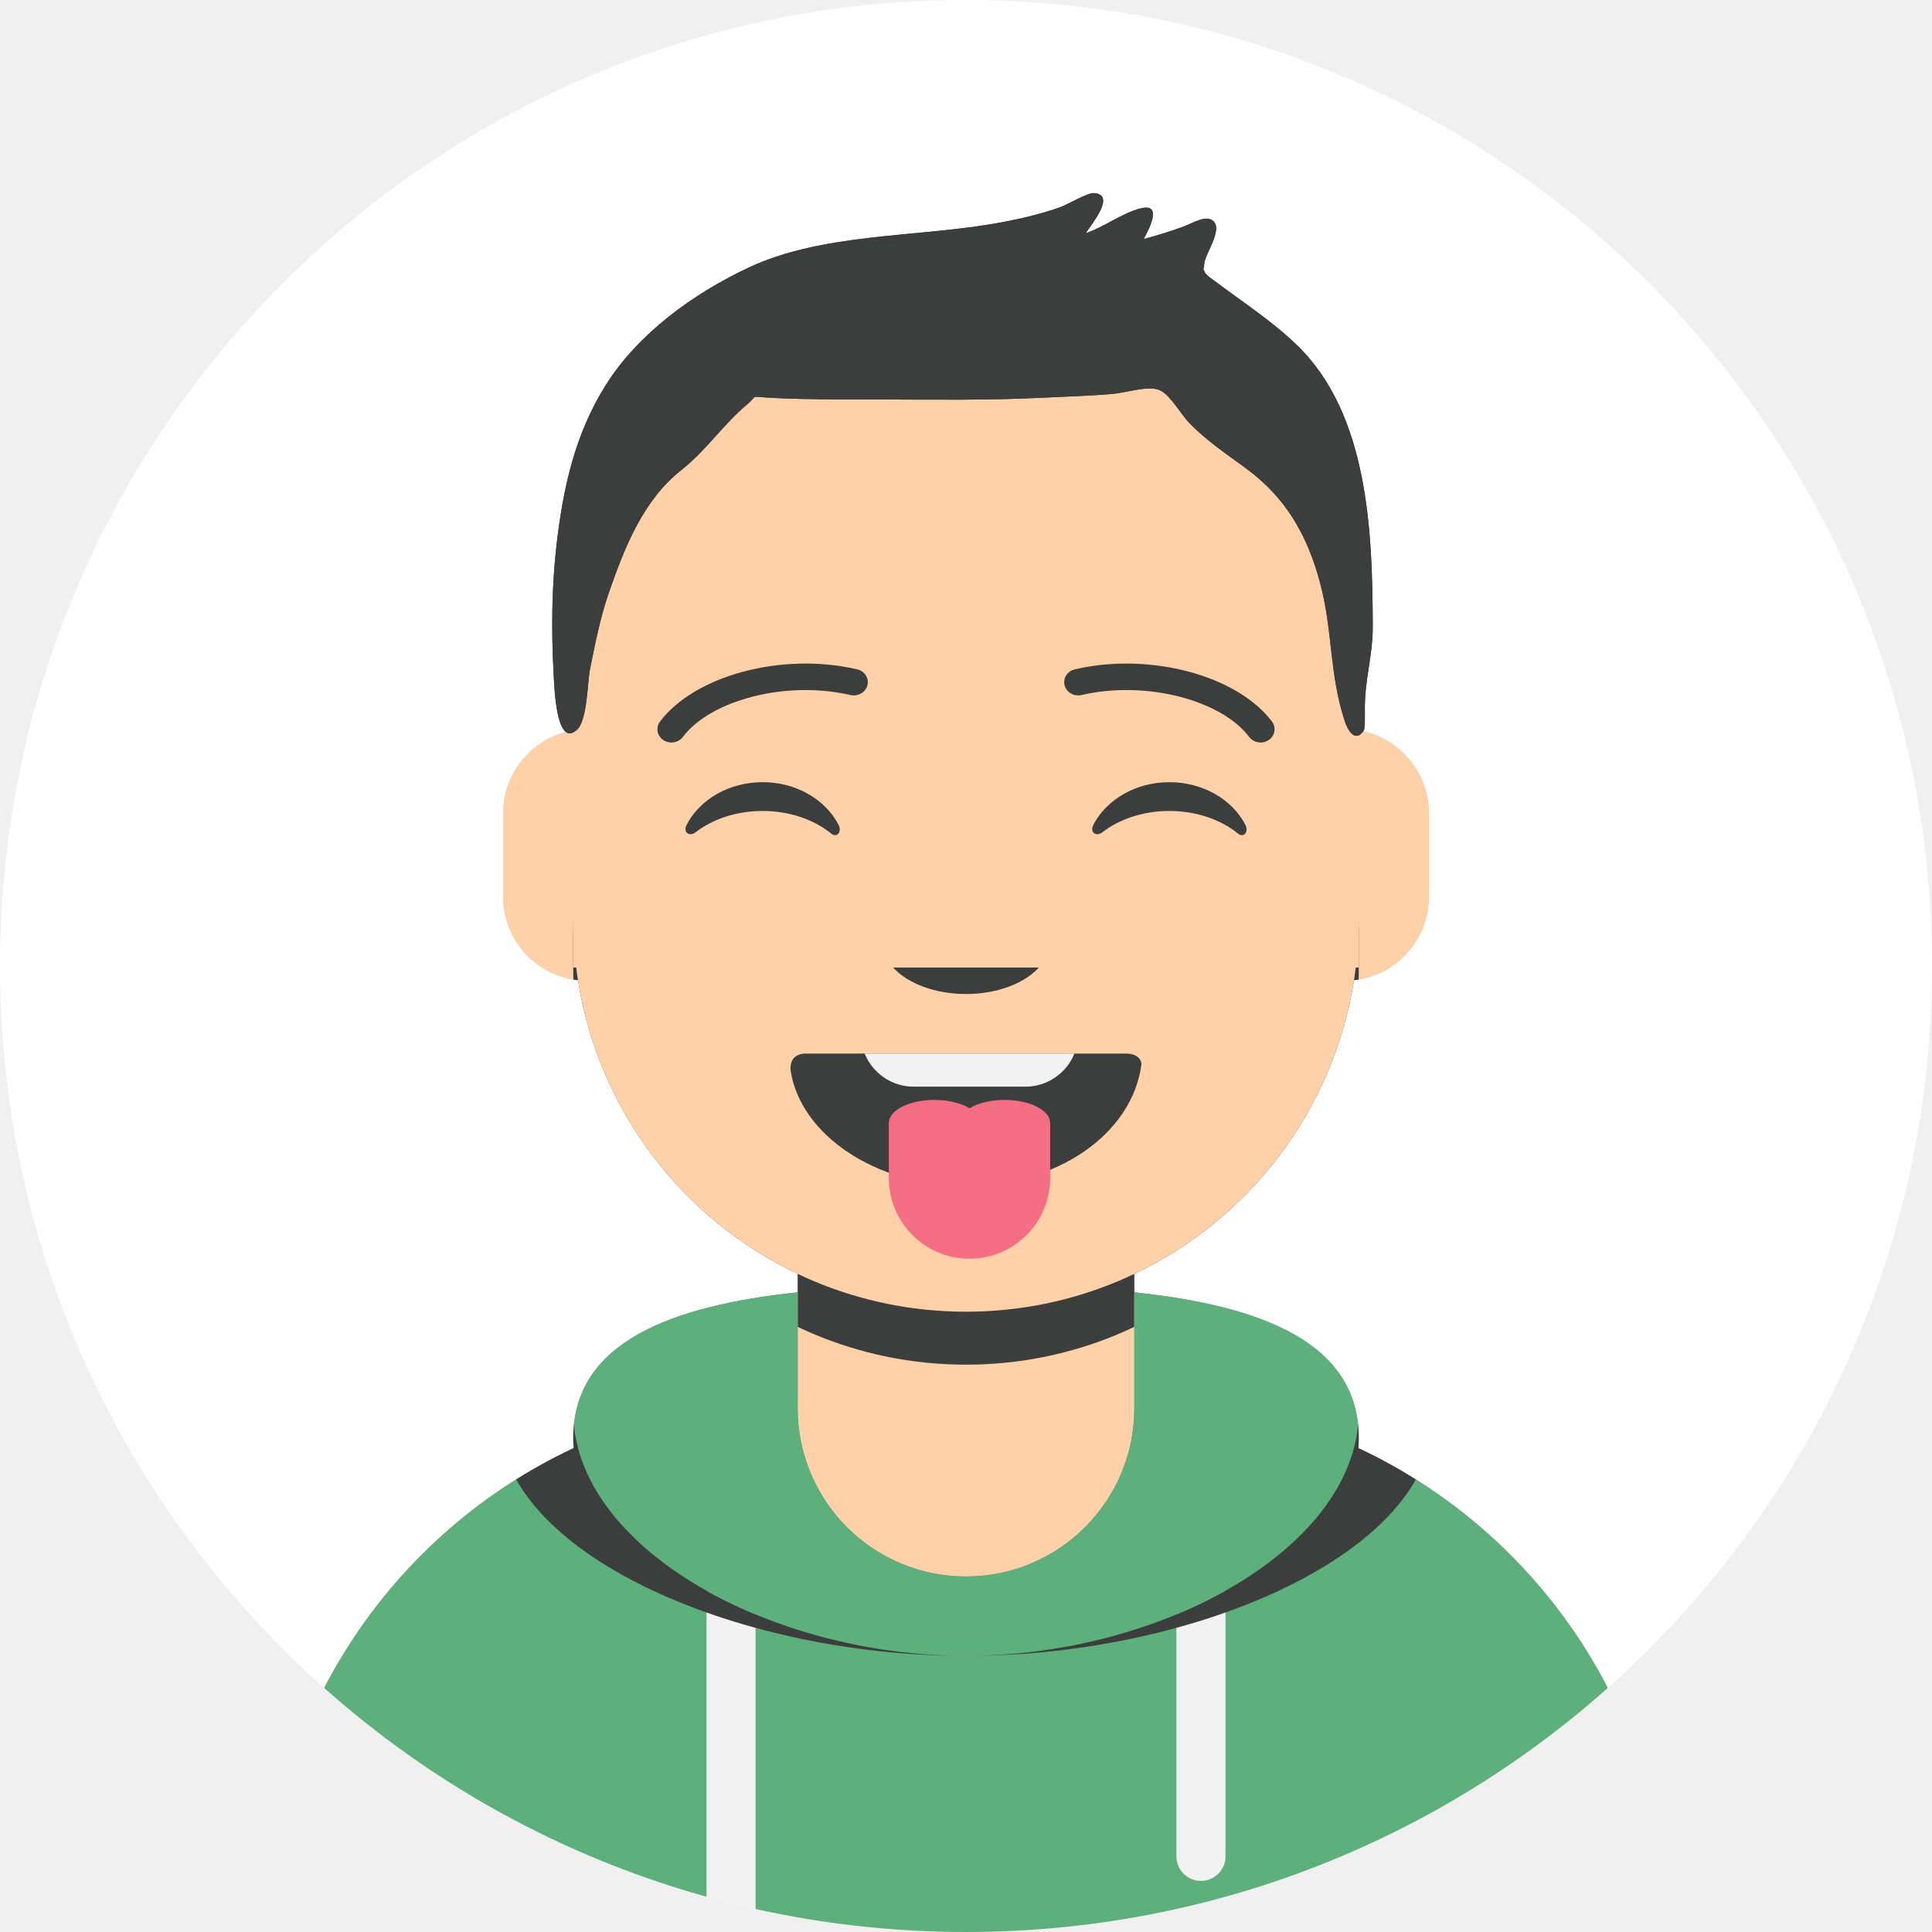
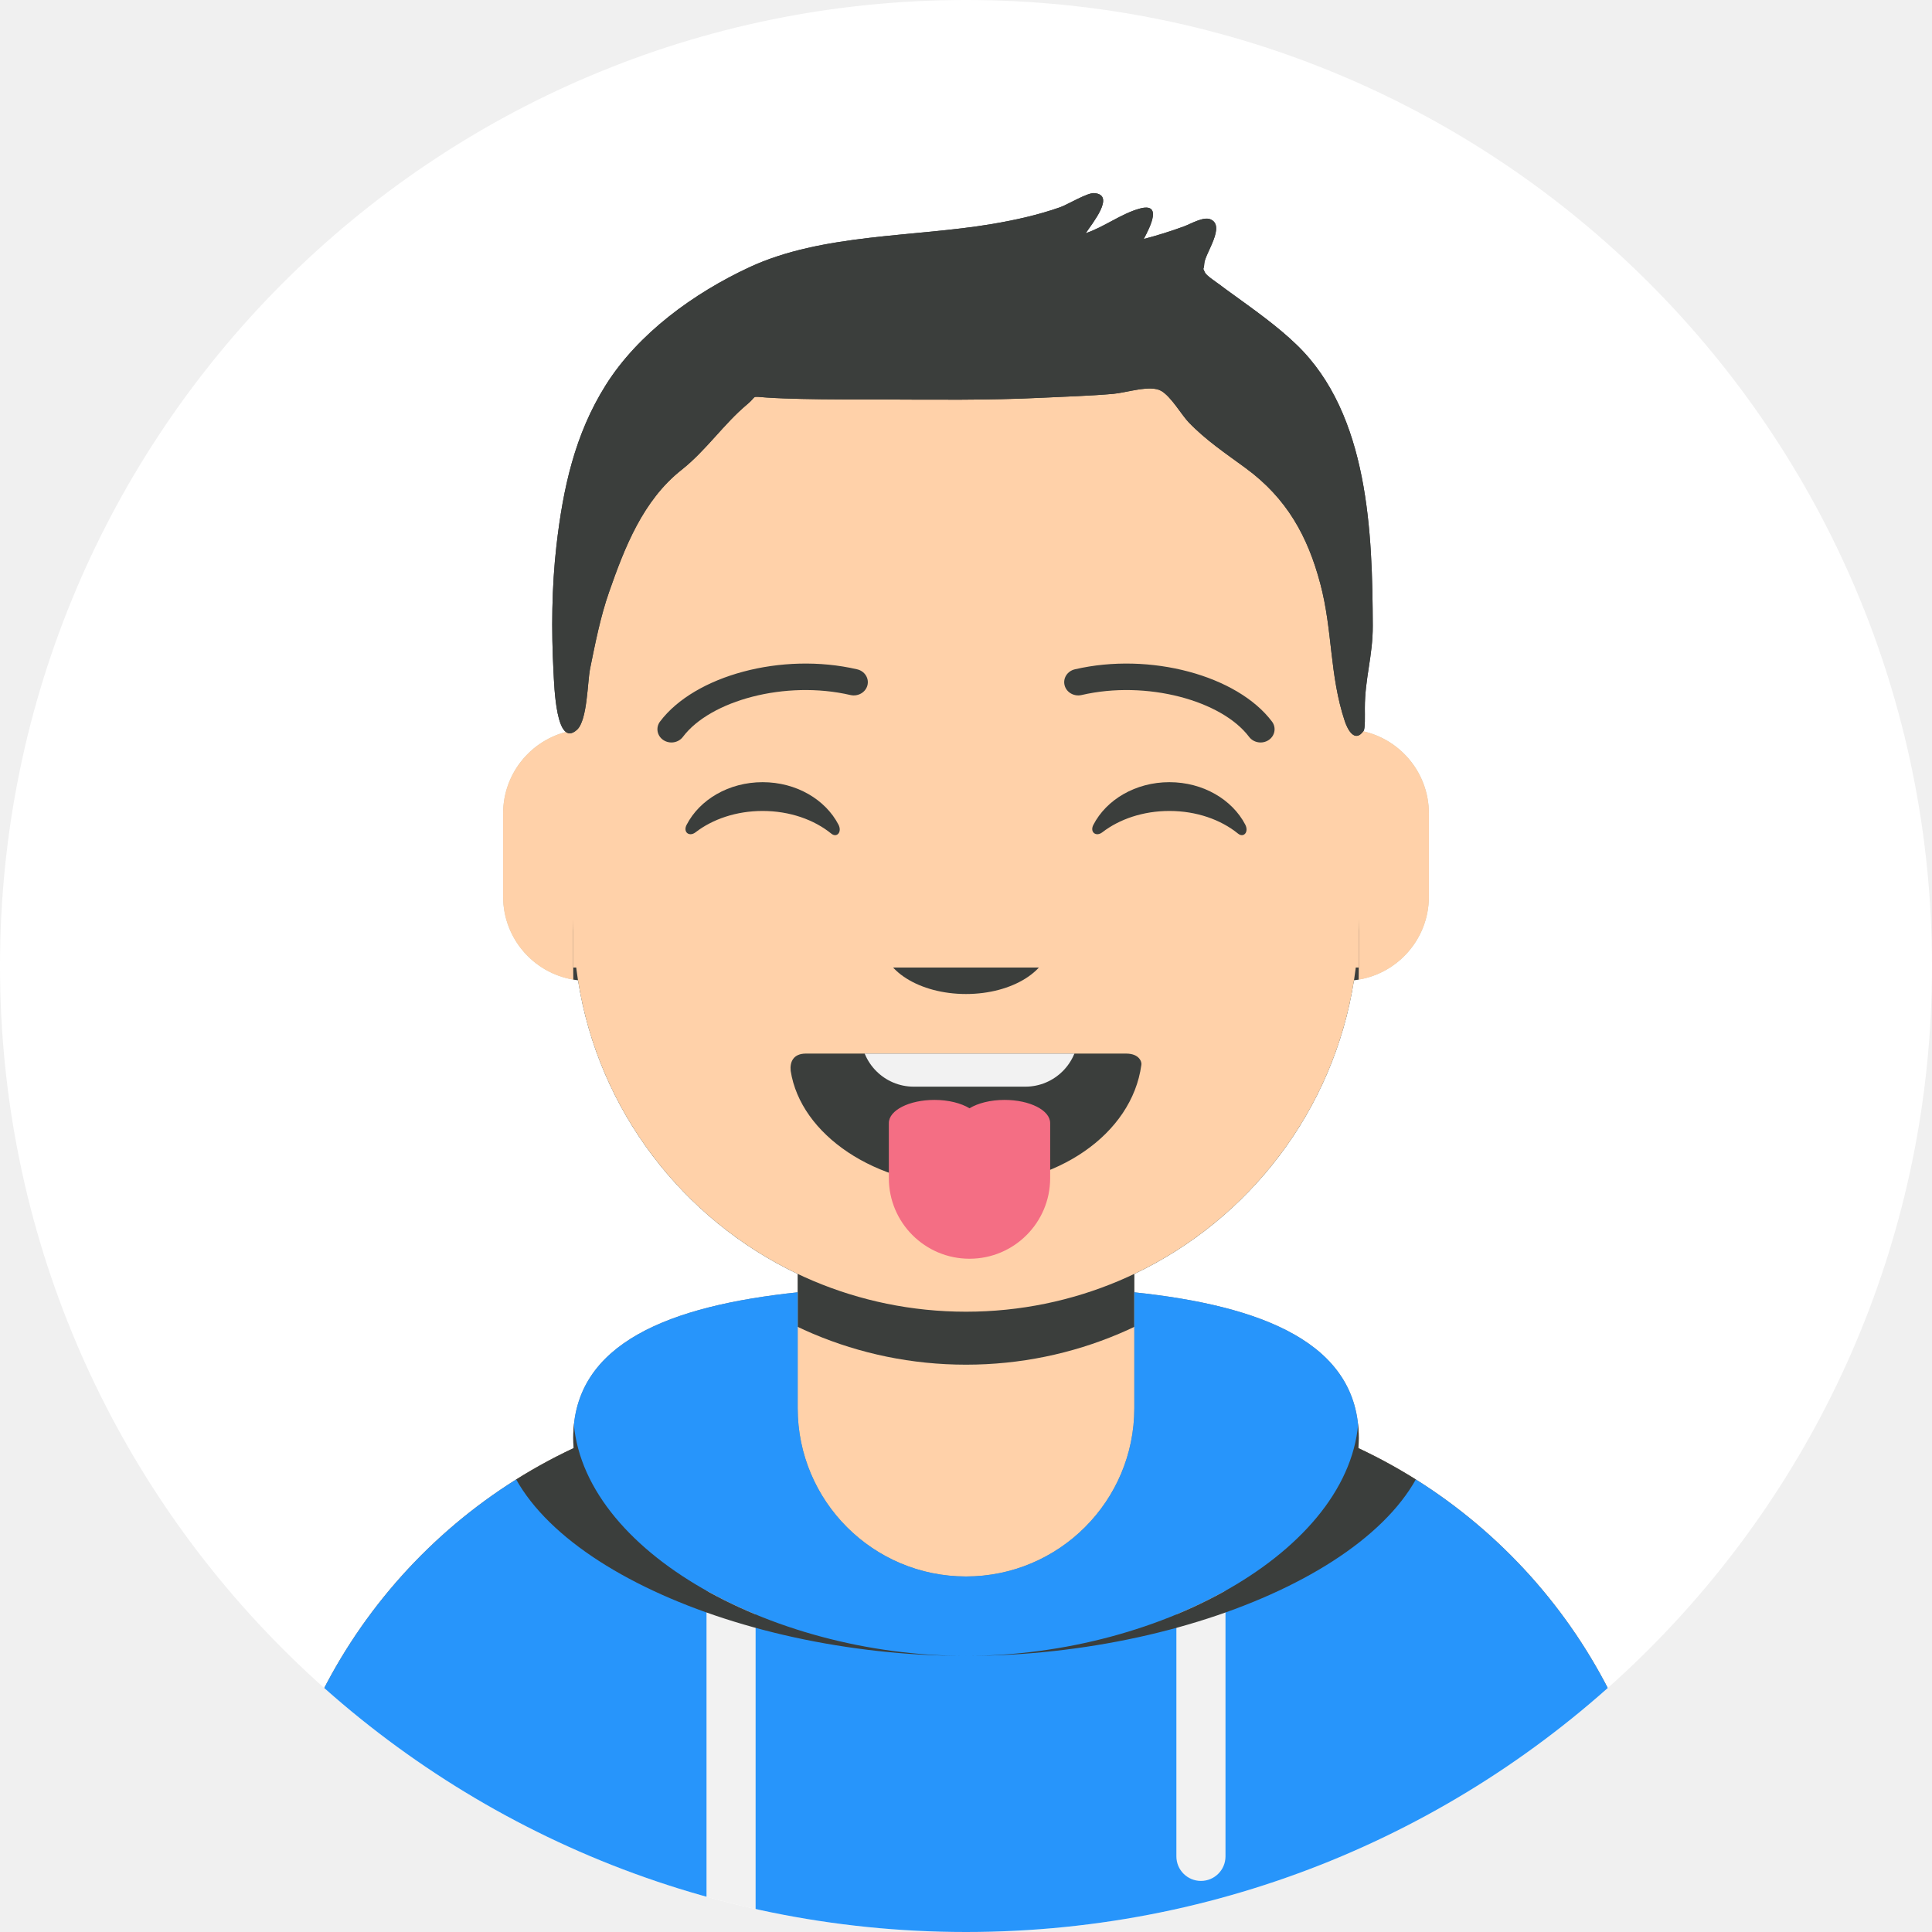
<svg xmlns="http://www.w3.org/2000/svg" width="48" height="48" viewBox="0 0 48 48" fill="none">
  <circle cx="24" cy="24" r="24" fill="white" />
  <mask id="mask0" mask-type="alpha" maskUnits="userSpaceOnUse" x="0" y="0" width="48" height="48">
    <circle cx="24" cy="24" r="24" fill="#FFD1A9" />
  </mask>
  <g mask="url(#mask0)">
    <path fill-rule="evenodd" clip-rule="evenodd" d="M24 7.922C18.611 7.922 14.242 12.291 14.242 17.68V18.147C13.253 18.313 12.5 19.173 12.5 20.209V22.276C12.5 23.353 13.314 24.239 14.361 24.354C14.867 27.586 16.96 30.292 19.818 31.65V34.727C12.497 34.769 6.576 40.716 6.576 48.047H41.424C41.424 40.716 35.502 34.769 28.182 34.727V31.65C31.04 30.292 33.133 27.586 33.639 24.354C34.686 24.239 35.5 23.353 35.5 22.276V20.209C35.5 19.173 34.746 18.313 33.758 18.147V17.68C33.758 12.291 29.389 7.922 24 7.922Z" fill="#D0C6AC" />
    <mask id="mask1" mask-type="alpha" maskUnits="userSpaceOnUse" x="6" y="7" width="36" height="42">
      <path fill-rule="evenodd" clip-rule="evenodd" d="M24 7.922C18.611 7.922 14.242 12.291 14.242 17.68V18.147C13.253 18.313 12.5 19.173 12.5 20.209V22.276C12.5 23.353 13.314 24.239 14.361 24.354C14.867 27.586 16.96 30.292 19.818 31.65V34.727C12.497 34.769 6.576 40.716 6.576 48.047H41.424C41.424 40.716 35.502 34.769 28.182 34.727V31.65C31.04 30.292 33.133 27.586 33.639 24.354C34.686 24.239 35.5 23.353 35.5 22.276V20.209C35.5 19.173 34.746 18.313 33.758 18.147V17.68C33.758 12.291 29.389 7.922 24 7.922Z" fill="white" />
    </mask>
    <g mask="url(#mask1)">
      <rect x="1" y="7.922" width="46" height="40.125" fill="#FFD1A9" />
      <path fill-rule="evenodd" clip-rule="evenodd" d="M14.242 22.831V24.147C14.242 29.536 18.611 33.905 24 33.905C29.389 33.905 33.758 29.536 33.758 24.147V22.831C33.758 28.22 29.389 32.589 24 32.589C18.611 32.589 14.242 28.22 14.242 22.831Z" fill="#3B3E3C" />
    </g>
    <path fill-rule="evenodd" clip-rule="evenodd" d="M19.818 32.107C16.664 32.44 14.242 33.356 14.242 35.726C14.242 35.811 14.245 35.895 14.252 35.978C9.717 38.103 6.576 42.708 6.576 48.047H41.424C41.424 42.708 38.283 38.103 33.748 35.978C33.754 35.895 33.758 35.811 33.758 35.726C33.758 33.356 31.336 32.44 28.182 32.107V34.985C28.182 37.295 26.309 39.167 24 39.167C21.69 39.167 19.818 37.295 19.818 34.985V32.107Z" fill="#828482" />
    <mask id="mask2" mask-type="alpha" maskUnits="userSpaceOnUse" x="6" y="32" width="36" height="17">
      <path fill-rule="evenodd" clip-rule="evenodd" d="M19.818 32.107C16.664 32.44 14.242 33.356 14.242 35.726C14.242 35.811 14.245 35.895 14.252 35.978C9.717 38.103 6.576 42.708 6.576 48.047H41.424C41.424 42.708 38.283 38.103 33.748 35.978C33.754 35.895 33.758 35.811 33.758 35.726C33.758 33.356 31.336 32.44 28.182 32.107V34.985C28.182 37.295 26.309 39.167 24 39.167C21.69 39.167 19.818 37.295 19.818 34.985V32.107Z" fill="white" />
    </mask>
    <g mask="url(#mask2)">
-       <rect x="1" y="29.958" width="46" height="18.089" fill="#5DB07B" />
+       <rect x="1" y="29.958" width="46" height="18.089" fill="#2795FB" />
      <path fill-rule="evenodd" clip-rule="evenodd" d="M17.553 39.52C17.937 39.736 18.345 39.933 18.773 40.111V48.047H17.553V39.52ZM30.447 39.52C30.063 39.736 29.655 39.933 29.227 40.111V46.122C29.227 46.458 29.5 46.731 29.837 46.731C30.174 46.731 30.447 46.458 30.447 46.122V39.52Z" fill="#F2F2F2" />
      <path fill-rule="evenodd" clip-rule="evenodd" d="M33.758 35.068C33.758 38.422 28.91 41.14 24 41.14C19.09 41.14 14.242 38.422 14.242 35.068C14.242 33.527 15.266 32.601 16.849 32.05C14.227 32.519 12.413 33.451 12.413 35.271C12.413 38.512 18.169 41.14 24 41.14C29.831 41.14 35.587 38.512 35.587 35.271C35.587 33.451 33.773 32.519 31.151 32.05C32.734 32.601 33.758 33.527 33.758 35.068Z" fill="#3B3E3C" />
    </g>
    <path fill-rule="evenodd" clip-rule="evenodd" d="M19.644 26.605C19.89 28.187 21.746 29.465 24 29.465C26.26 29.465 28.12 28.179 28.356 26.462C28.374 26.396 28.317 26.176 27.977 26.176C24.495 26.176 21.864 26.176 20.023 26.176C19.711 26.176 19.621 26.38 19.644 26.605Z" fill="#3B3E3C" />
    <mask id="mask3" mask-type="alpha" maskUnits="userSpaceOnUse" x="19" y="26" width="10" height="4">
      <path fill-rule="evenodd" clip-rule="evenodd" d="M19.644 26.605C19.89 28.187 21.746 29.465 24 29.465C26.26 29.465 28.12 28.179 28.356 26.462C28.374 26.396 28.317 26.176 27.977 26.176C24.495 26.176 21.864 26.176 20.023 26.176C19.711 26.176 19.621 26.38 19.644 26.605Z" fill="white" />
    </mask>
    <g mask="url(#mask3)">
      <rect x="21.387" y="24.367" width="5.402" height="2.631" rx="1.316" fill="#F2F2F2" />
    </g>
    <path fill-rule="evenodd" clip-rule="evenodd" d="M26.091 27.913C26.091 27.91 26.091 27.906 26.091 27.902C26.091 27.584 25.584 27.327 24.958 27.327C24.608 27.327 24.295 27.408 24.087 27.535C23.879 27.408 23.566 27.327 23.216 27.327C22.59 27.327 22.083 27.584 22.083 27.902L22.084 27.913L22.083 27.924V29.27C22.083 30.376 22.98 31.273 24.087 31.273C25.194 31.273 26.091 30.376 26.091 29.27V27.924C26.091 27.92 26.091 27.917 26.091 27.913Z" fill="#F46E84" />
    <path fill-rule="evenodd" clip-rule="evenodd" d="M21.909 23.38C21.909 24.107 22.845 24.696 24 24.696C25.155 24.696 26.091 24.107 26.091 23.38" fill="#3B3E3C" />
    <rect x="14.242" y="16.802" width="19.515" height="7.236" fill="#FFD1A9" />
    <path fill-rule="evenodd" clip-rule="evenodd" d="M17.058 20.494C17.38 19.869 18.104 19.433 18.947 19.433C19.786 19.433 20.508 19.866 20.831 20.487C20.927 20.672 20.791 20.823 20.653 20.711C20.226 20.364 19.619 20.148 18.947 20.148C18.295 20.148 17.705 20.351 17.281 20.678C17.125 20.798 16.964 20.676 17.058 20.494Z" fill="#3B3E3C" />
    <path fill-rule="evenodd" clip-rule="evenodd" d="M27.164 20.494C27.486 19.869 28.211 19.433 29.053 19.433C29.892 19.433 30.614 19.866 30.938 20.487C31.034 20.672 30.897 20.823 30.759 20.711C30.332 20.364 29.726 20.148 29.053 20.148C28.401 20.148 27.811 20.351 27.387 20.678C27.232 20.798 27.07 20.676 27.164 20.494Z" fill="#3B3E3C" />
    <path d="M16.966 18.308C17.648 17.402 19.518 16.894 21.129 17.268C21.316 17.311 21.505 17.203 21.551 17.027C21.597 16.85 21.482 16.672 21.295 16.629C19.425 16.195 17.259 16.784 16.398 17.927C16.287 18.075 16.323 18.281 16.48 18.386C16.637 18.491 16.855 18.456 16.966 18.308Z" fill="#3B3E3C" />
    <path d="M31.034 18.308C30.352 17.402 28.482 16.894 26.871 17.268C26.684 17.311 26.495 17.203 26.45 17.027C26.404 16.85 26.518 16.672 26.705 16.629C28.576 16.195 30.741 16.784 31.602 17.927C31.714 18.075 31.677 18.281 31.52 18.386C31.363 18.491 31.146 18.456 31.034 18.308Z" fill="#3B3E3C" />
    <mask id="mask4" mask-type="alpha" maskUnits="userSpaceOnUse" x="1" y="2" width="46" height="47">
      <rect x="1" y="2.002" width="46" height="46.045" fill="white" />
    </mask>
    <g mask="url(#mask4)">
      <path fill-rule="evenodd" clip-rule="evenodd" d="M32.216 8.567C31.735 8.103 31.176 7.709 30.633 7.315C30.514 7.228 30.392 7.143 30.275 7.052C30.248 7.032 29.975 6.848 29.942 6.78C29.864 6.616 29.91 6.743 29.92 6.549C29.934 6.302 30.466 5.607 30.069 5.447C29.894 5.377 29.583 5.564 29.415 5.625C29.087 5.746 28.755 5.849 28.416 5.938C28.579 5.632 28.889 5.021 28.307 5.185C27.853 5.312 27.431 5.64 26.975 5.794C27.126 5.561 27.729 4.838 27.184 4.798C27.015 4.785 26.521 5.085 26.339 5.149C25.793 5.341 25.234 5.465 24.66 5.563C22.709 5.895 20.428 5.8 18.622 6.638C17.231 7.285 15.856 8.287 15.052 9.564C14.277 10.795 13.988 12.142 13.825 13.553C13.707 14.588 13.697 15.658 13.752 16.697C13.771 17.037 13.811 18.606 14.335 18.131C14.596 17.894 14.594 16.938 14.66 16.615C14.791 15.971 14.917 15.324 15.135 14.701C15.519 13.603 15.973 12.433 16.93 11.676C17.545 11.191 17.977 10.535 18.565 10.045C18.829 9.825 18.627 9.848 19.052 9.877C19.337 9.896 19.624 9.904 19.91 9.911C20.571 9.927 21.234 9.923 21.895 9.925C23.228 9.93 24.554 9.947 25.885 9.882C26.477 9.852 27.07 9.837 27.66 9.785C27.989 9.756 28.574 9.557 28.845 9.709C29.094 9.848 29.352 10.303 29.53 10.49C29.951 10.93 30.453 11.267 30.946 11.628C31.973 12.381 32.491 13.327 32.803 14.504C33.114 15.676 33.027 16.764 33.411 17.918C33.479 18.121 33.658 18.471 33.879 18.157C33.92 18.099 33.909 17.779 33.909 17.595C33.909 16.851 34.109 16.294 34.106 15.546C34.096 13.271 34.018 10.305 32.216 8.567Z" fill="#3B3E3C" />
      <mask id="mask5" mask-type="alpha" maskUnits="userSpaceOnUse" x="13" y="4" width="22" height="15">
        <path fill-rule="evenodd" clip-rule="evenodd" d="M32.216 8.567C31.735 8.103 31.176 7.709 30.633 7.315C30.514 7.228 30.392 7.143 30.275 7.052C30.248 7.032 29.975 6.848 29.942 6.78C29.864 6.616 29.91 6.743 29.92 6.549C29.934 6.302 30.466 5.607 30.069 5.447C29.894 5.377 29.583 5.564 29.415 5.625C29.087 5.746 28.755 5.849 28.416 5.938C28.579 5.632 28.889 5.021 28.307 5.185C27.853 5.312 27.431 5.64 26.975 5.794C27.126 5.561 27.729 4.838 27.184 4.798C27.015 4.785 26.521 5.085 26.339 5.149C25.793 5.341 25.234 5.465 24.66 5.563C22.709 5.895 20.428 5.8 18.622 6.638C17.231 7.285 15.856 8.287 15.052 9.564C14.277 10.795 13.988 12.142 13.825 13.553C13.707 14.588 13.697 15.658 13.752 16.697C13.771 17.037 13.811 18.606 14.335 18.131C14.596 17.894 14.594 16.938 14.66 16.615C14.791 15.971 14.917 15.324 15.135 14.701C15.519 13.603 15.973 12.433 16.93 11.676C17.545 11.191 17.977 10.535 18.565 10.045C18.829 9.825 18.627 9.848 19.052 9.877C19.337 9.896 19.624 9.904 19.91 9.911C20.571 9.927 21.234 9.923 21.895 9.925C23.228 9.93 24.554 9.947 25.885 9.882C26.477 9.852 27.07 9.837 27.66 9.785C27.989 9.756 28.574 9.557 28.845 9.709C29.094 9.848 29.352 10.303 29.53 10.49C29.951 10.93 30.453 11.267 30.946 11.628C31.973 12.381 32.491 13.327 32.803 14.504C33.114 15.676 33.027 16.764 33.411 17.918C33.479 18.121 33.658 18.471 33.879 18.157C33.92 18.099 33.909 17.779 33.909 17.595C33.909 16.851 34.109 16.294 34.106 15.546C34.096 13.271 34.018 10.305 32.216 8.567Z" fill="white" />
      </mask>
      <g mask="url(#mask5)">
        <rect x="1" y="2.002" width="46" height="46.045" fill="#3B3E3C" />
      </g>
    </g>
  </g>
</svg>
